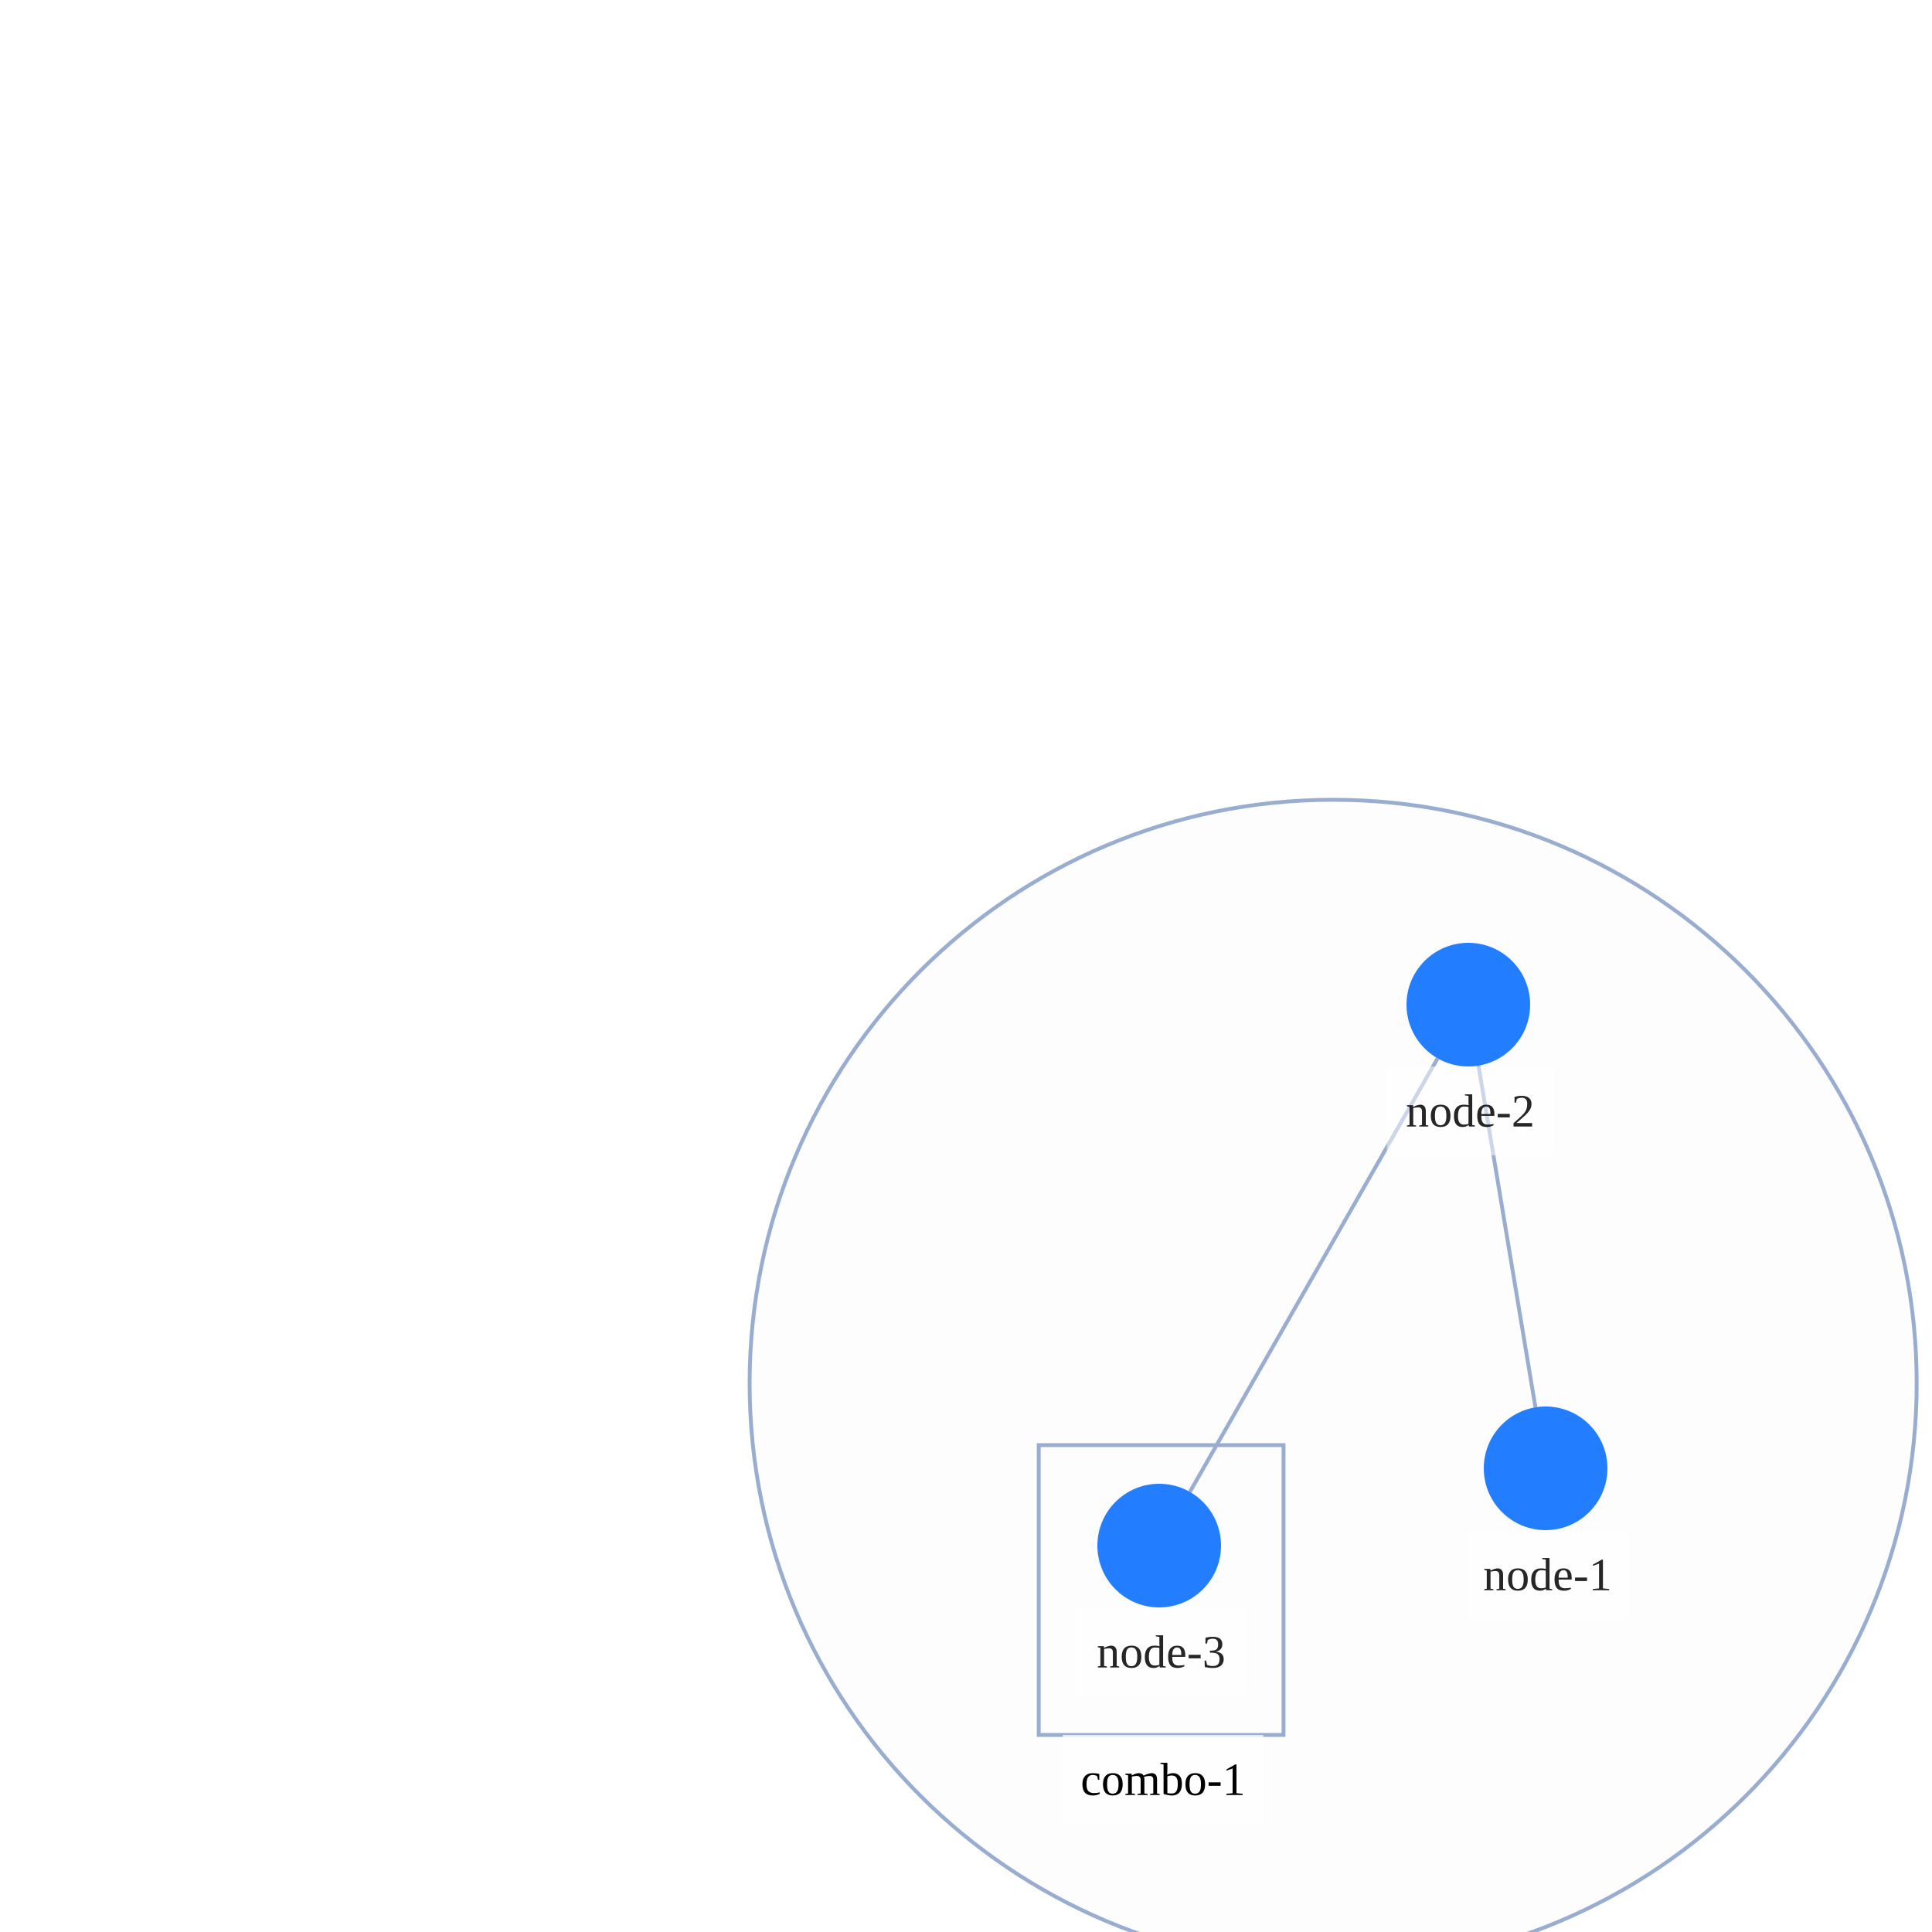
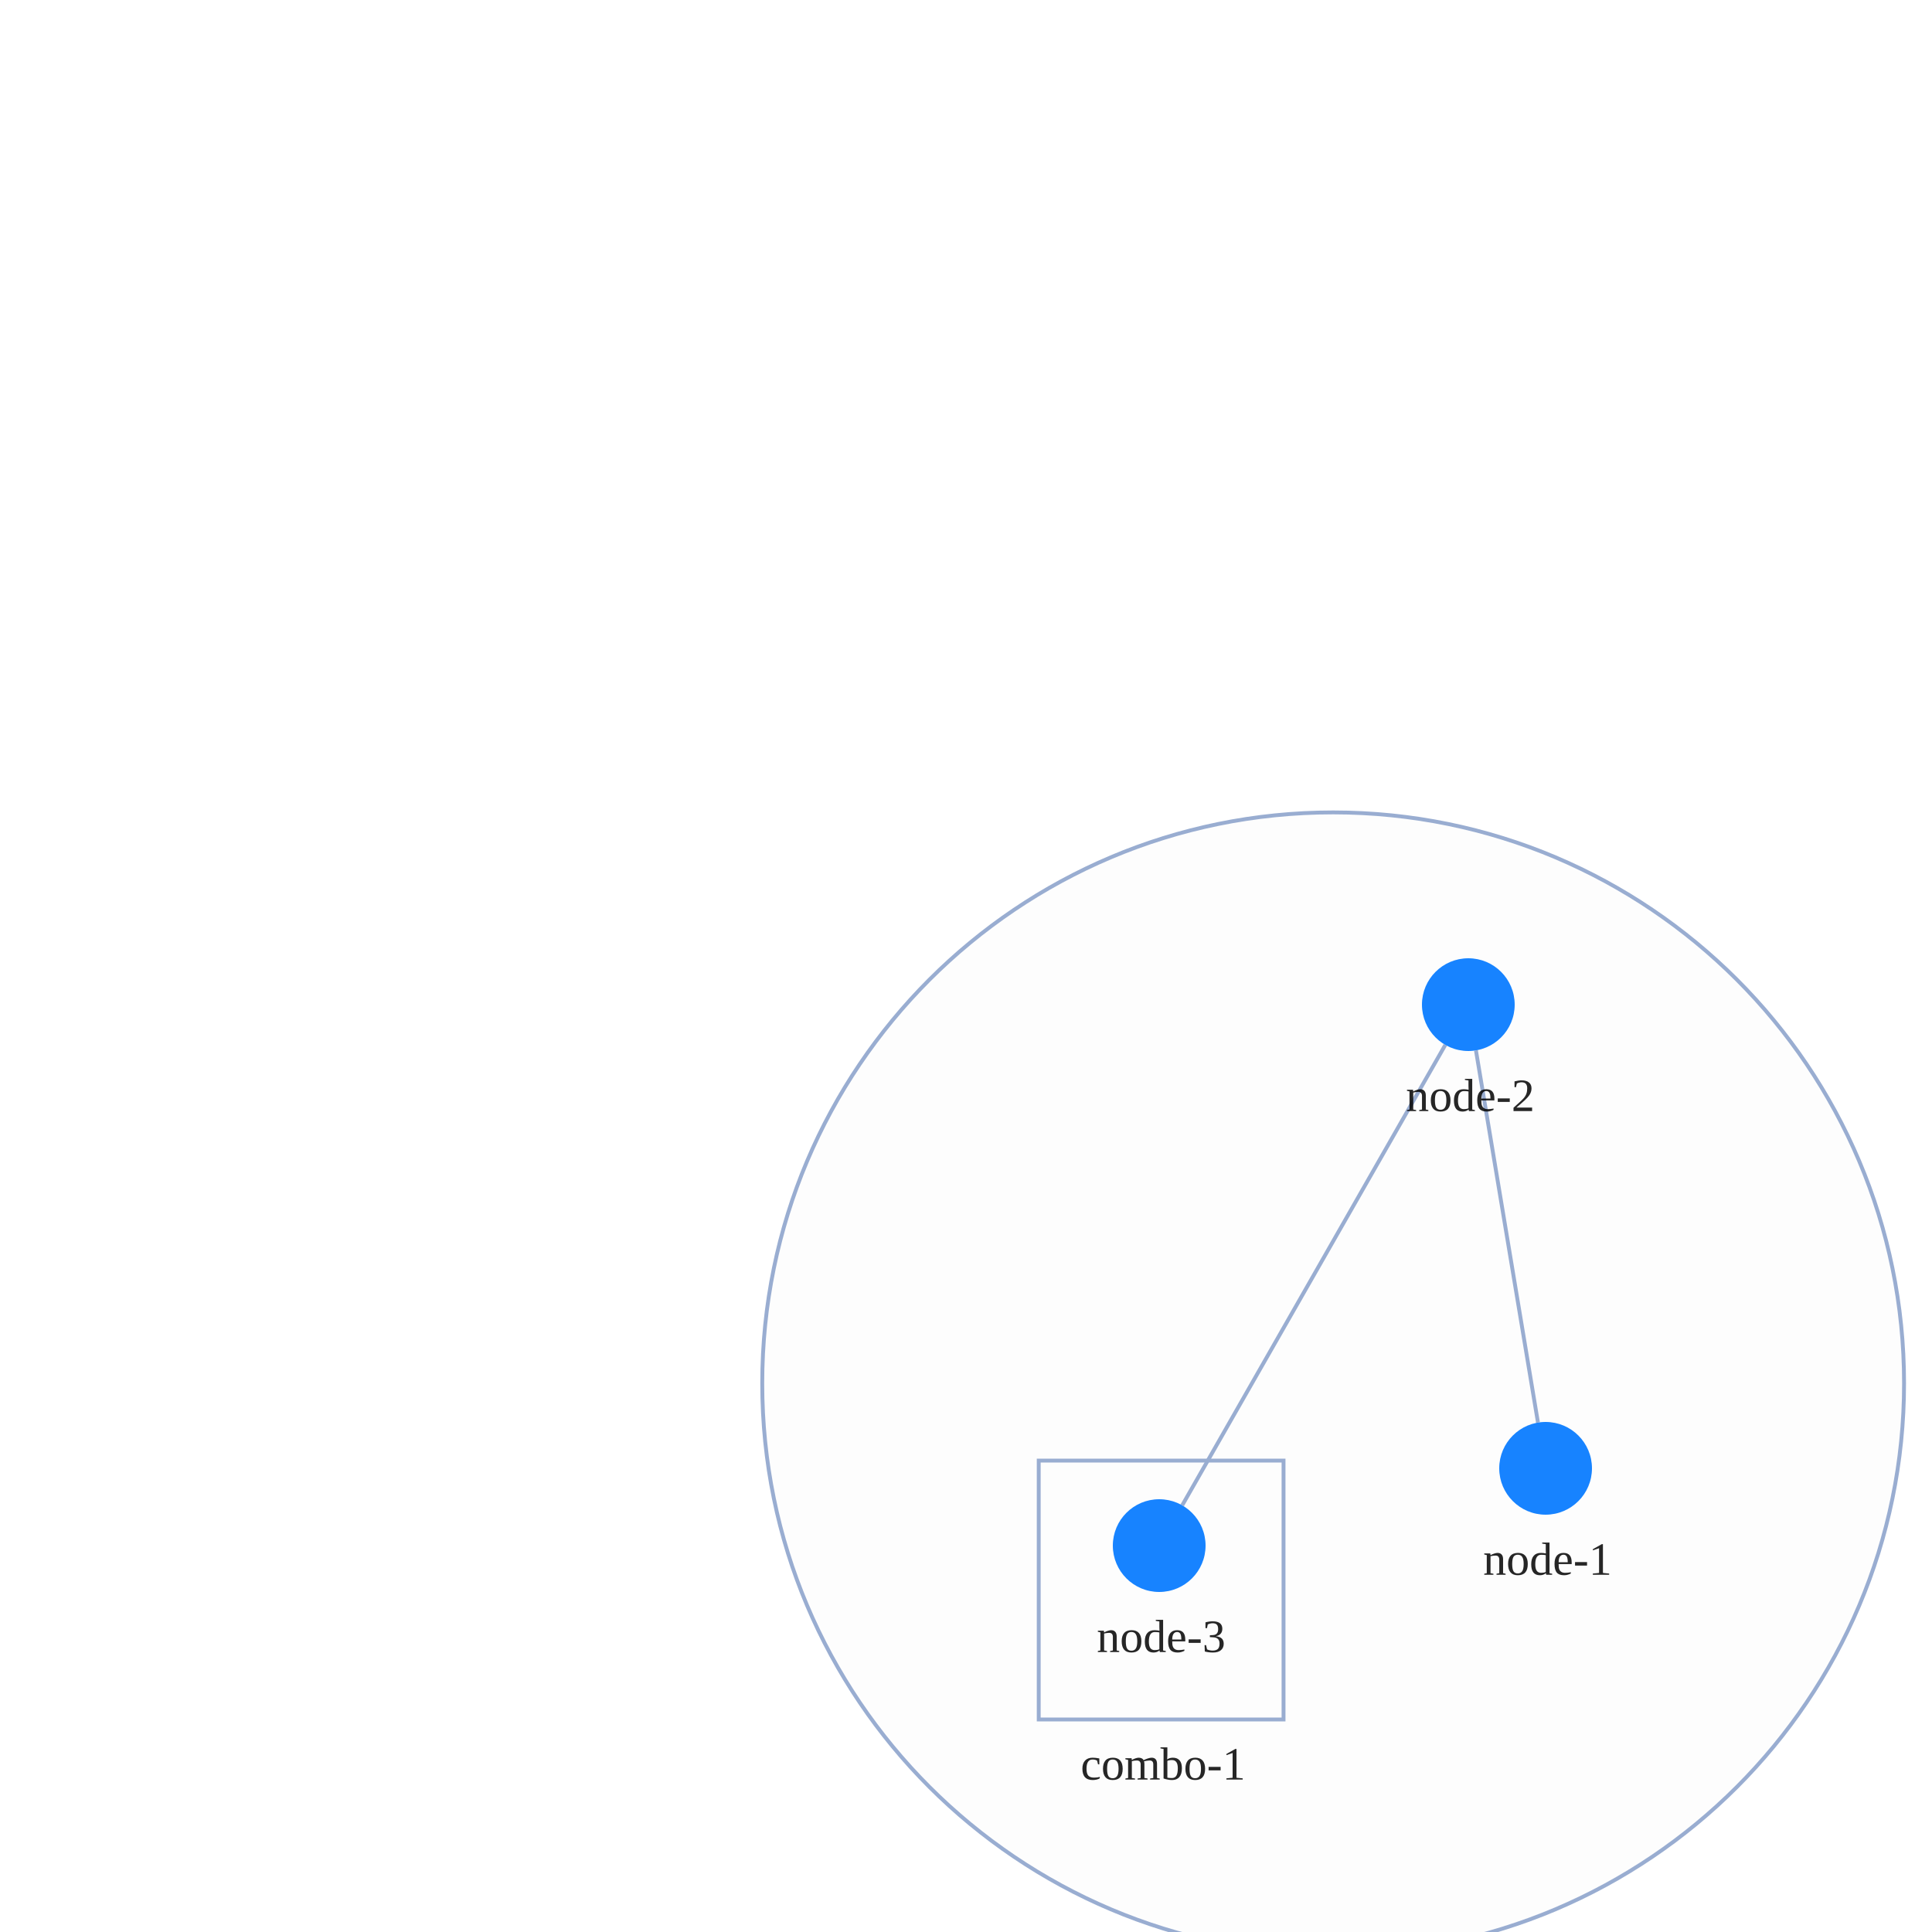
<svg xmlns="http://www.w3.org/2000/svg" width="500" height="500" style="background: transparent; position: absolute; outline: none;" color-interpolation-filters="sRGB" tabindex="1">
  <defs />
  <g id="g-svg-camera" transform="matrix(1,0,0,1,0,0)">
    <g id="g-root" fill="none" transform="matrix(1,0,0,1,0,0)">
      <g id="g-svg-7" fill="none" transform="matrix(1,0,0,1,0,0)">
        <g id="combo-2" fill="none" transform="matrix(1,0,0,1,345.02,358)">
          <g transform="matrix(1,0,0,1,0,0)">
-             <circle id="key" fill="rgba(253,253,253,1)" transform="translate(-151.018,-151.018)" cx="151.018" cy="151.018" stroke-dasharray="0,0" stroke-width="1" stroke="rgba(153,173,209,1)" r="151.018" />
+             <circle id="key" fill="rgba(253,253,253,1)" transform="translate(-147.7513,-147.7513)" cx="147.751" cy="147.751" stroke-dasharray="0,0" stroke-width="1" stroke="rgba(153,173,209,1)" r="147.751" />
          </g>
-           <g id="label" fill="none" transform="matrix(1,0,0,1,0,151.018)">
-             <g transform="matrix(1,0,0,1,-26.28,0)">
-               <path id="background" fill="rgba(255,255,255,1)" d="M 0,0 l 53.56,0 l 0,23 l-53.56 0 z" opacity="0.75" stroke-width="0" width="53.56" height="23" />
-             </g>
+           <g id="label" fill="none" transform="matrix(1,0,0,1,0,147.7513)">
            <g transform="matrix(1,0,0,1,0,0)">
-               <text id="text" fill="rgba(0,0,0,1)" dominant-baseline="central" paint-order="stroke" dx="0.5" dy="11.5px" font-size="12" text-anchor="middle">
+               <text id="text" fill="rgba(0,0,0,0.851)" dominant-baseline="central" paint-order="stroke" dx="0.5" dy="11.5px" font-size="12" text-anchor="middle">
                combo-2
              </text>
            </g>
          </g>
        </g>
        <g id="combo-1" fill="none" transform="matrix(1,0,0,1,300.5,411.5)">
          <g transform="matrix(1,0,0,1,0,0)">
-             <path id="key" fill="rgba(253,253,253,1)" d="M 0,0 l 63.36,0 l 0,75 l-63.36 0 z" transform="translate(-31.68,-37.5)" stroke-dasharray="0,0" stroke-width="1" stroke="rgba(153,173,209,1)" width="63.36" height="75" />
+             <path id="key" fill="rgba(253,253,253,1)" d="M 0,0 l 63.36,0 l 0,67 l-63.36 0 z" transform="translate(-31.68,-33.5)" stroke-dasharray="0,0" stroke-width="1" stroke="rgba(153,173,209,1)" width="63.36" height="67" />
          </g>
-           <g id="label" fill="none" transform="matrix(1,0,0,1,0,37.5)">
-             <g transform="matrix(1,0,0,1,-25.44,0)">
-               <path id="background" fill="rgba(255,255,255,1)" d="M 0,0 l 51.88,0 l 0,23 l-51.88 0 z" opacity="0.75" stroke-width="0" width="51.88" height="23" />
-             </g>
+           <g id="label" fill="none" transform="matrix(1,0,0,1,0,33.5)">
            <g transform="matrix(1,0,0,1,0,0)">
-               <text id="text" fill="rgba(0,0,0,1)" dominant-baseline="central" paint-order="stroke" dx="0.5" dy="11.5px" font-size="12" text-anchor="middle">
+               <text id="text" fill="rgba(0,0,0,0.851)" dominant-baseline="central" paint-order="stroke" dx="0.5" dy="11.5px" font-size="12" text-anchor="middle">
                combo-1
              </text>
            </g>
          </g>
        </g>
      </g>
      <g id="g-svg-6" fill="none" transform="matrix(1,0,0,1,0,0)">
        <g id="edge-1" fill="none" marker-start="false" marker-end="false" transform="matrix(1,0,0,1,0,0)">
          <g id="edge-1" fill="none" marker-start="false" marker-end="false" stroke="transparent" stroke-width="3" />
-           <g transform="matrix(1,0,0,1,382.6304,275.7823)">
-             <path id="key" fill="none" d="M 14.739,88.435 L 0,0" stroke-width="1" stroke="rgba(153,173,209,1)" />
-             <path id="key" fill="none" d="M 0,0 L 103.283,120.217" stroke-width="3" stroke="transparent" />
+           <g transform="matrix(1,0,0,1,381.9728,271.8367)">
+             <path id="key" fill="none" d="M 16.054,96.327 L 0,0" stroke-width="1" stroke="rgba(153,173,209,1)" />
+             <path id="key" fill="none" d="M 0,0 L 105.903,123.239" stroke-width="3" stroke="transparent" />
          </g>
        </g>
        <g id="edge-2" fill="none" marker-start="false" marker-end="false" transform="matrix(1,0,0,1,0,0)">
          <g id="edge-2" fill="none" marker-start="false" marker-end="false" stroke="transparent" stroke-width="3" />
-           <g transform="matrix(1,0,0,1,307.9382,273.8919)">
-             <path id="key" fill="none" d="M 64.124,0 L 0,112.216" stroke-width="1" stroke="rgba(153,173,209,1)" />
-             <path id="key" fill="none" d="M 77.373,0 L 0,77.373" stroke-width="3" stroke="transparent" />
+           <g transform="matrix(1,0,0,1,305.9537,270.4189)">
+             <path id="key" fill="none" d="M 68.093,0 L 0,119.162" stroke-width="1" stroke="rgba(153,173,209,1)" />
+             <path id="key" fill="none" d="M 83.029,0 L 0,83.029" stroke-width="3" stroke="transparent" />
          </g>
        </g>
      </g>
      <g id="g-svg-5" fill="none" transform="matrix(1,0,0,1,0,0)">
        <g id="node-3" fill="none" transform="matrix(1,0,0,1,300,400)">
          <g transform="matrix(1,0,0,1,0,0)">
-             <circle id="key" fill="rgba(34,126,255,1)" transform="translate(-16,-16)" cx="16" cy="16" stroke-width="0" stroke="rgba(0,0,0,1)" r="16" />
+             <circle id="key" fill="rgba(23,131,255,1)" transform="translate(-12,-12)" cx="12" cy="12" r="12" />
          </g>
-           <g id="label" fill="none" transform="matrix(1,0,0,1,0,16)">
-             <g transform="matrix(1,0,0,1,-21.18,0)">
-               <path id="background" fill="rgba(255,255,255,1)" d="M 0,0 l 43.36,0 l 0,23 l-43.36 0 z" opacity="0.5" stroke-width="0" width="43.36" height="23" />
-             </g>
+           <g id="label" fill="none" transform="matrix(1,0,0,1,0,12)">
            <g transform="matrix(1,0,0,1,0,0)">
              <text id="text" fill="rgba(0,0,0,0.851)" dominant-baseline="central" paint-order="stroke" dx="0.5" dy="11.5px" font-size="12" text-anchor="middle">
                node-3
              </text>
            </g>
          </g>
        </g>
        <g id="node-2" fill="none" transform="matrix(1,0,0,1,380,260)">
          <g transform="matrix(1,0,0,1,0,0)">
-             <circle id="key" fill="rgba(34,126,255,1)" transform="translate(-16,-16)" cx="16" cy="16" stroke-width="0" stroke="rgba(0,0,0,1)" r="16" />
+             <circle id="key" fill="rgba(23,131,255,1)" transform="translate(-12,-12)" cx="12" cy="12" r="12" />
          </g>
-           <g id="label" fill="none" transform="matrix(1,0,0,1,0,16)">
-             <g transform="matrix(1,0,0,1,-21.06,0)">
-               <path id="background" fill="rgba(255,255,255,1)" d="M 0,0 l 43.12,0 l 0,23 l-43.12 0 z" opacity="0.5" stroke-width="0" width="43.12" height="23" />
-             </g>
+           <g id="label" fill="none" transform="matrix(1,0,0,1,0,12)">
            <g transform="matrix(1,0,0,1,0,0)">
              <text id="text" fill="rgba(0,0,0,0.851)" dominant-baseline="central" paint-order="stroke" dx="0.5" dy="11.5px" font-size="12" text-anchor="middle">
                node-2
              </text>
            </g>
          </g>
        </g>
        <g id="node-1" fill="none" transform="matrix(1,0,0,1,400,380)">
          <g transform="matrix(1,0,0,1,0,0)">
-             <circle id="key" fill="rgba(34,126,255,1)" transform="translate(-16,-16)" cx="16" cy="16" stroke-width="0" stroke="rgba(0,0,0,1)" r="16" />
+             <circle id="key" fill="rgba(23,131,255,1)" transform="translate(-12,-12)" cx="12" cy="12" r="12" />
          </g>
-           <g id="label" fill="none" transform="matrix(1,0,0,1,0,16)">
-             <g transform="matrix(1,0,0,1,-20.22,0)">
-               <path id="background" fill="rgba(255,255,255,1)" d="M 0,0 l 41.44,0 l 0,23 l-41.44 0 z" opacity="0.5" stroke-width="0" width="41.44" height="23" />
-             </g>
+           <g id="label" fill="none" transform="matrix(1,0,0,1,0,12)">
            <g transform="matrix(1,0,0,1,0,0)">
              <text id="text" fill="rgba(0,0,0,0.851)" dominant-baseline="central" paint-order="stroke" dx="0.5" dy="11.5px" font-size="12" text-anchor="middle">
                node-1
              </text>
            </g>
          </g>
        </g>
      </g>
    </g>
  </g>
</svg>
